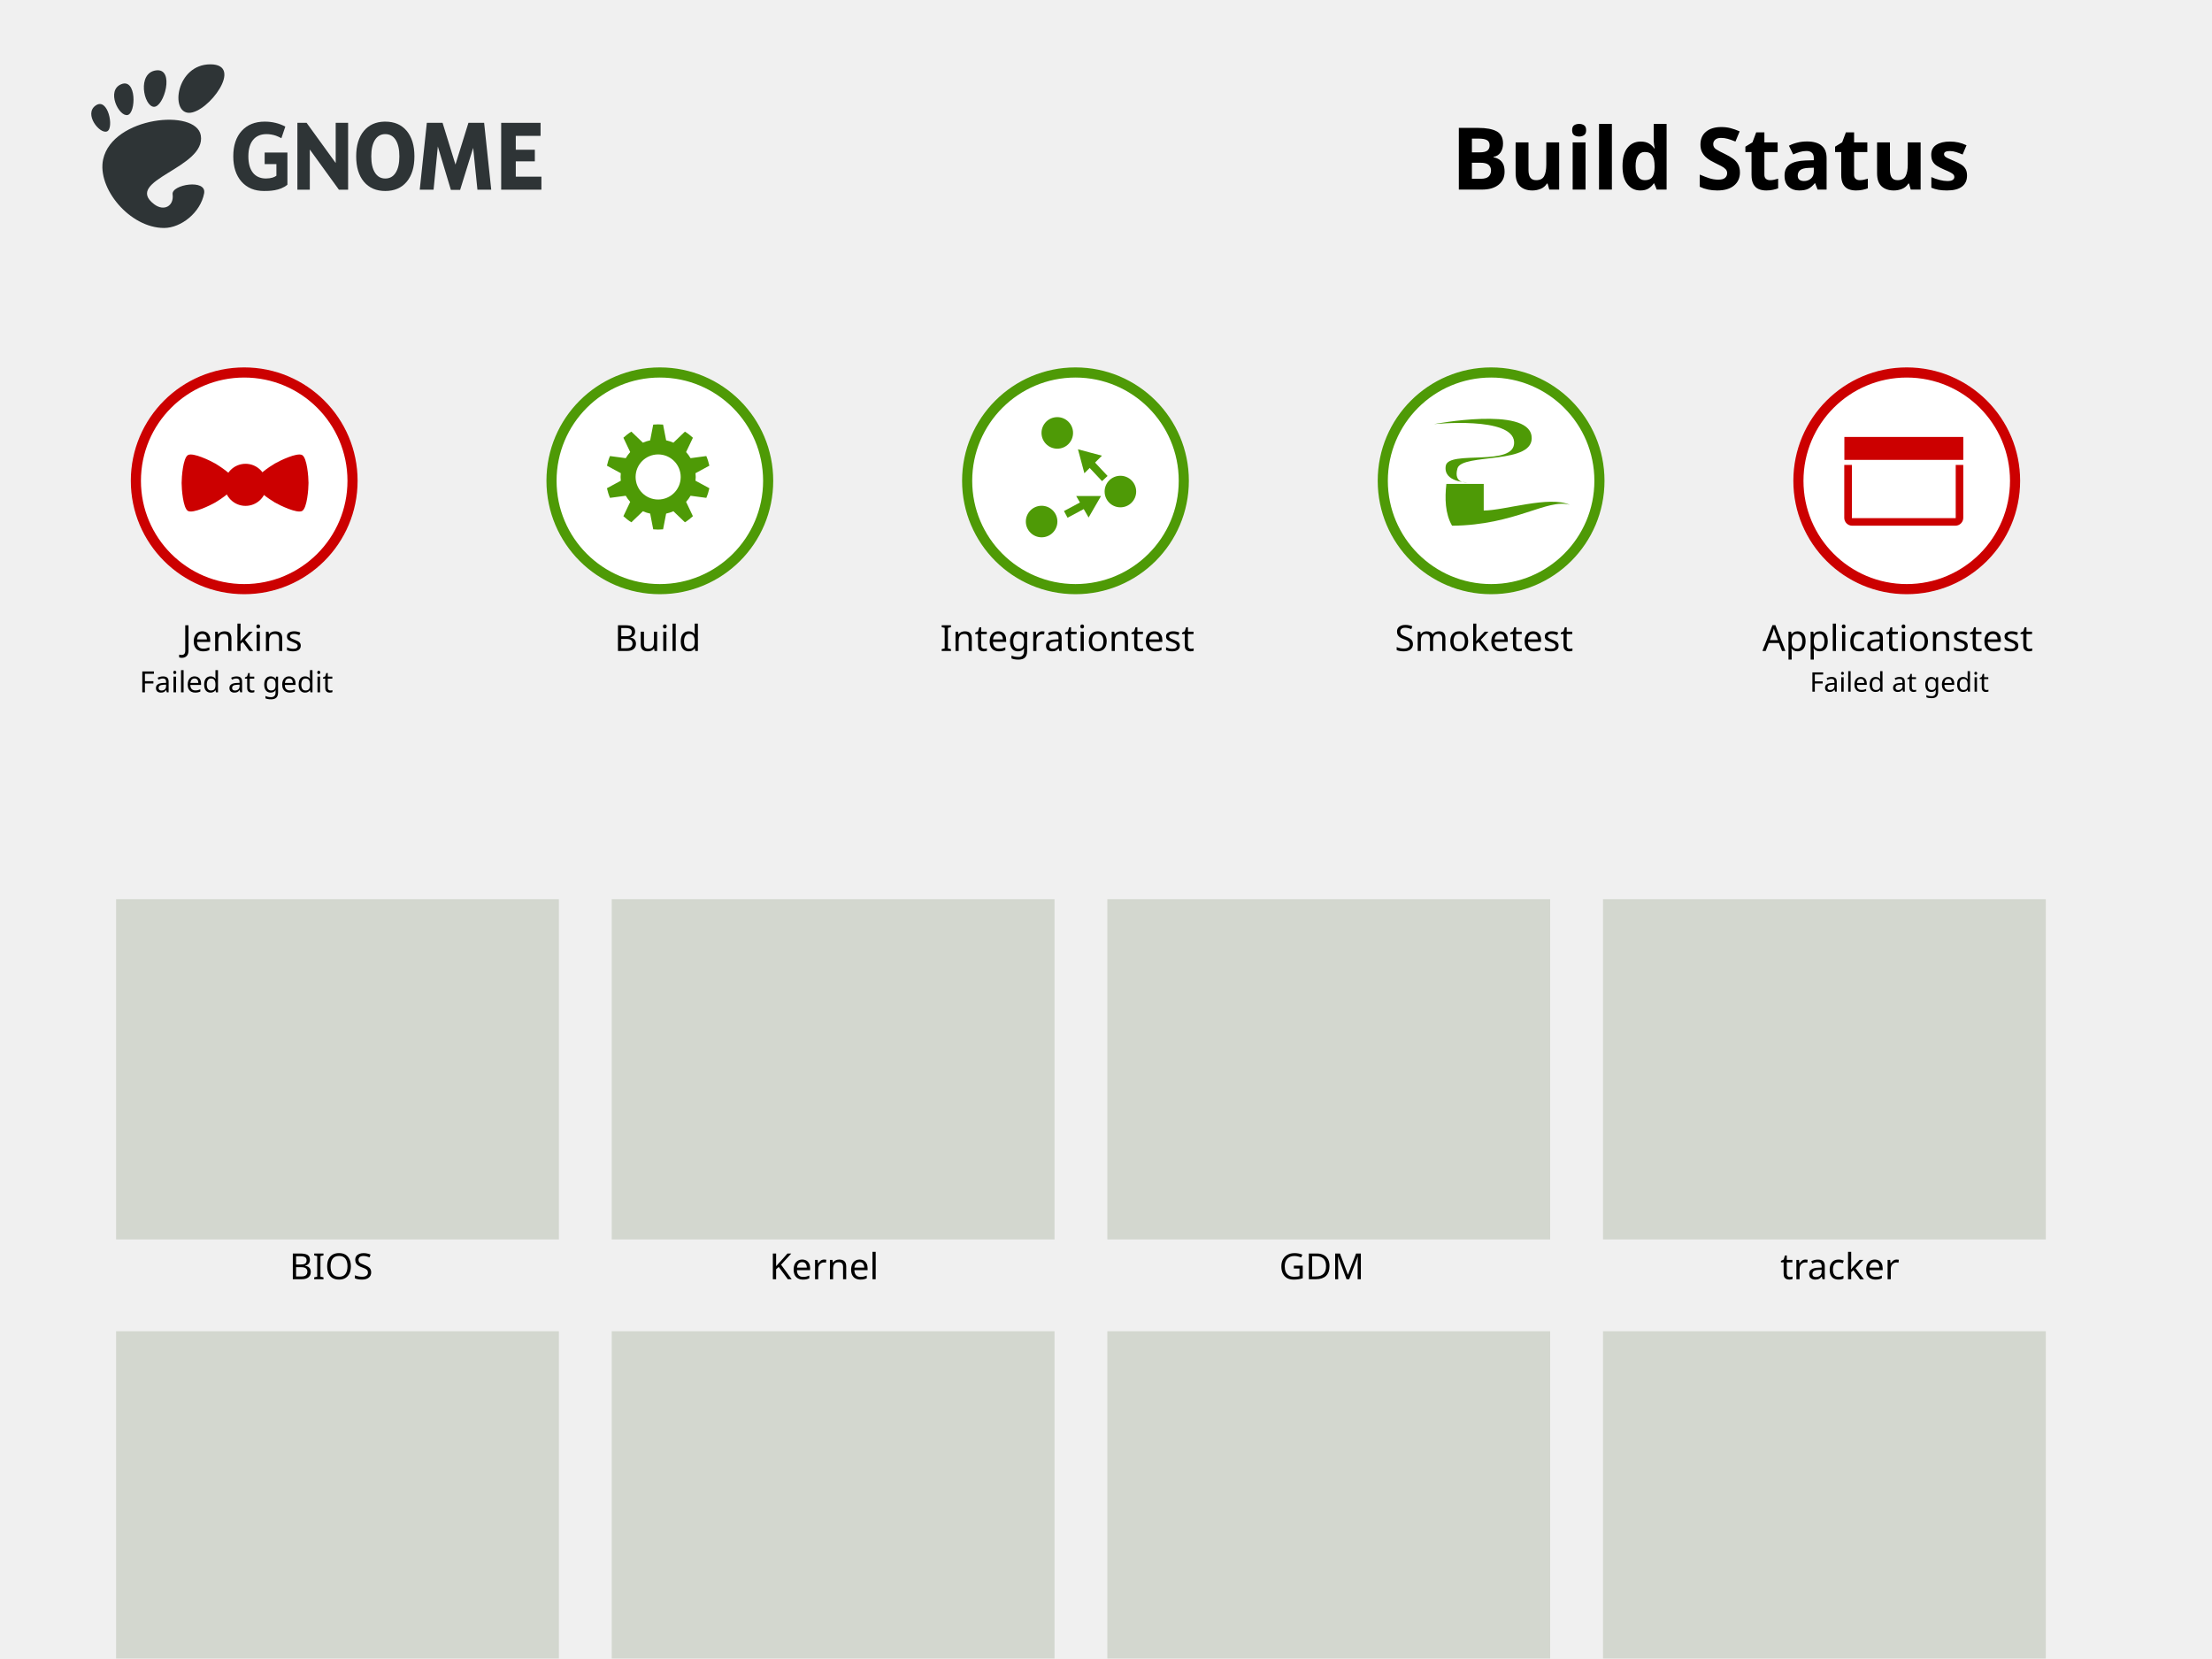
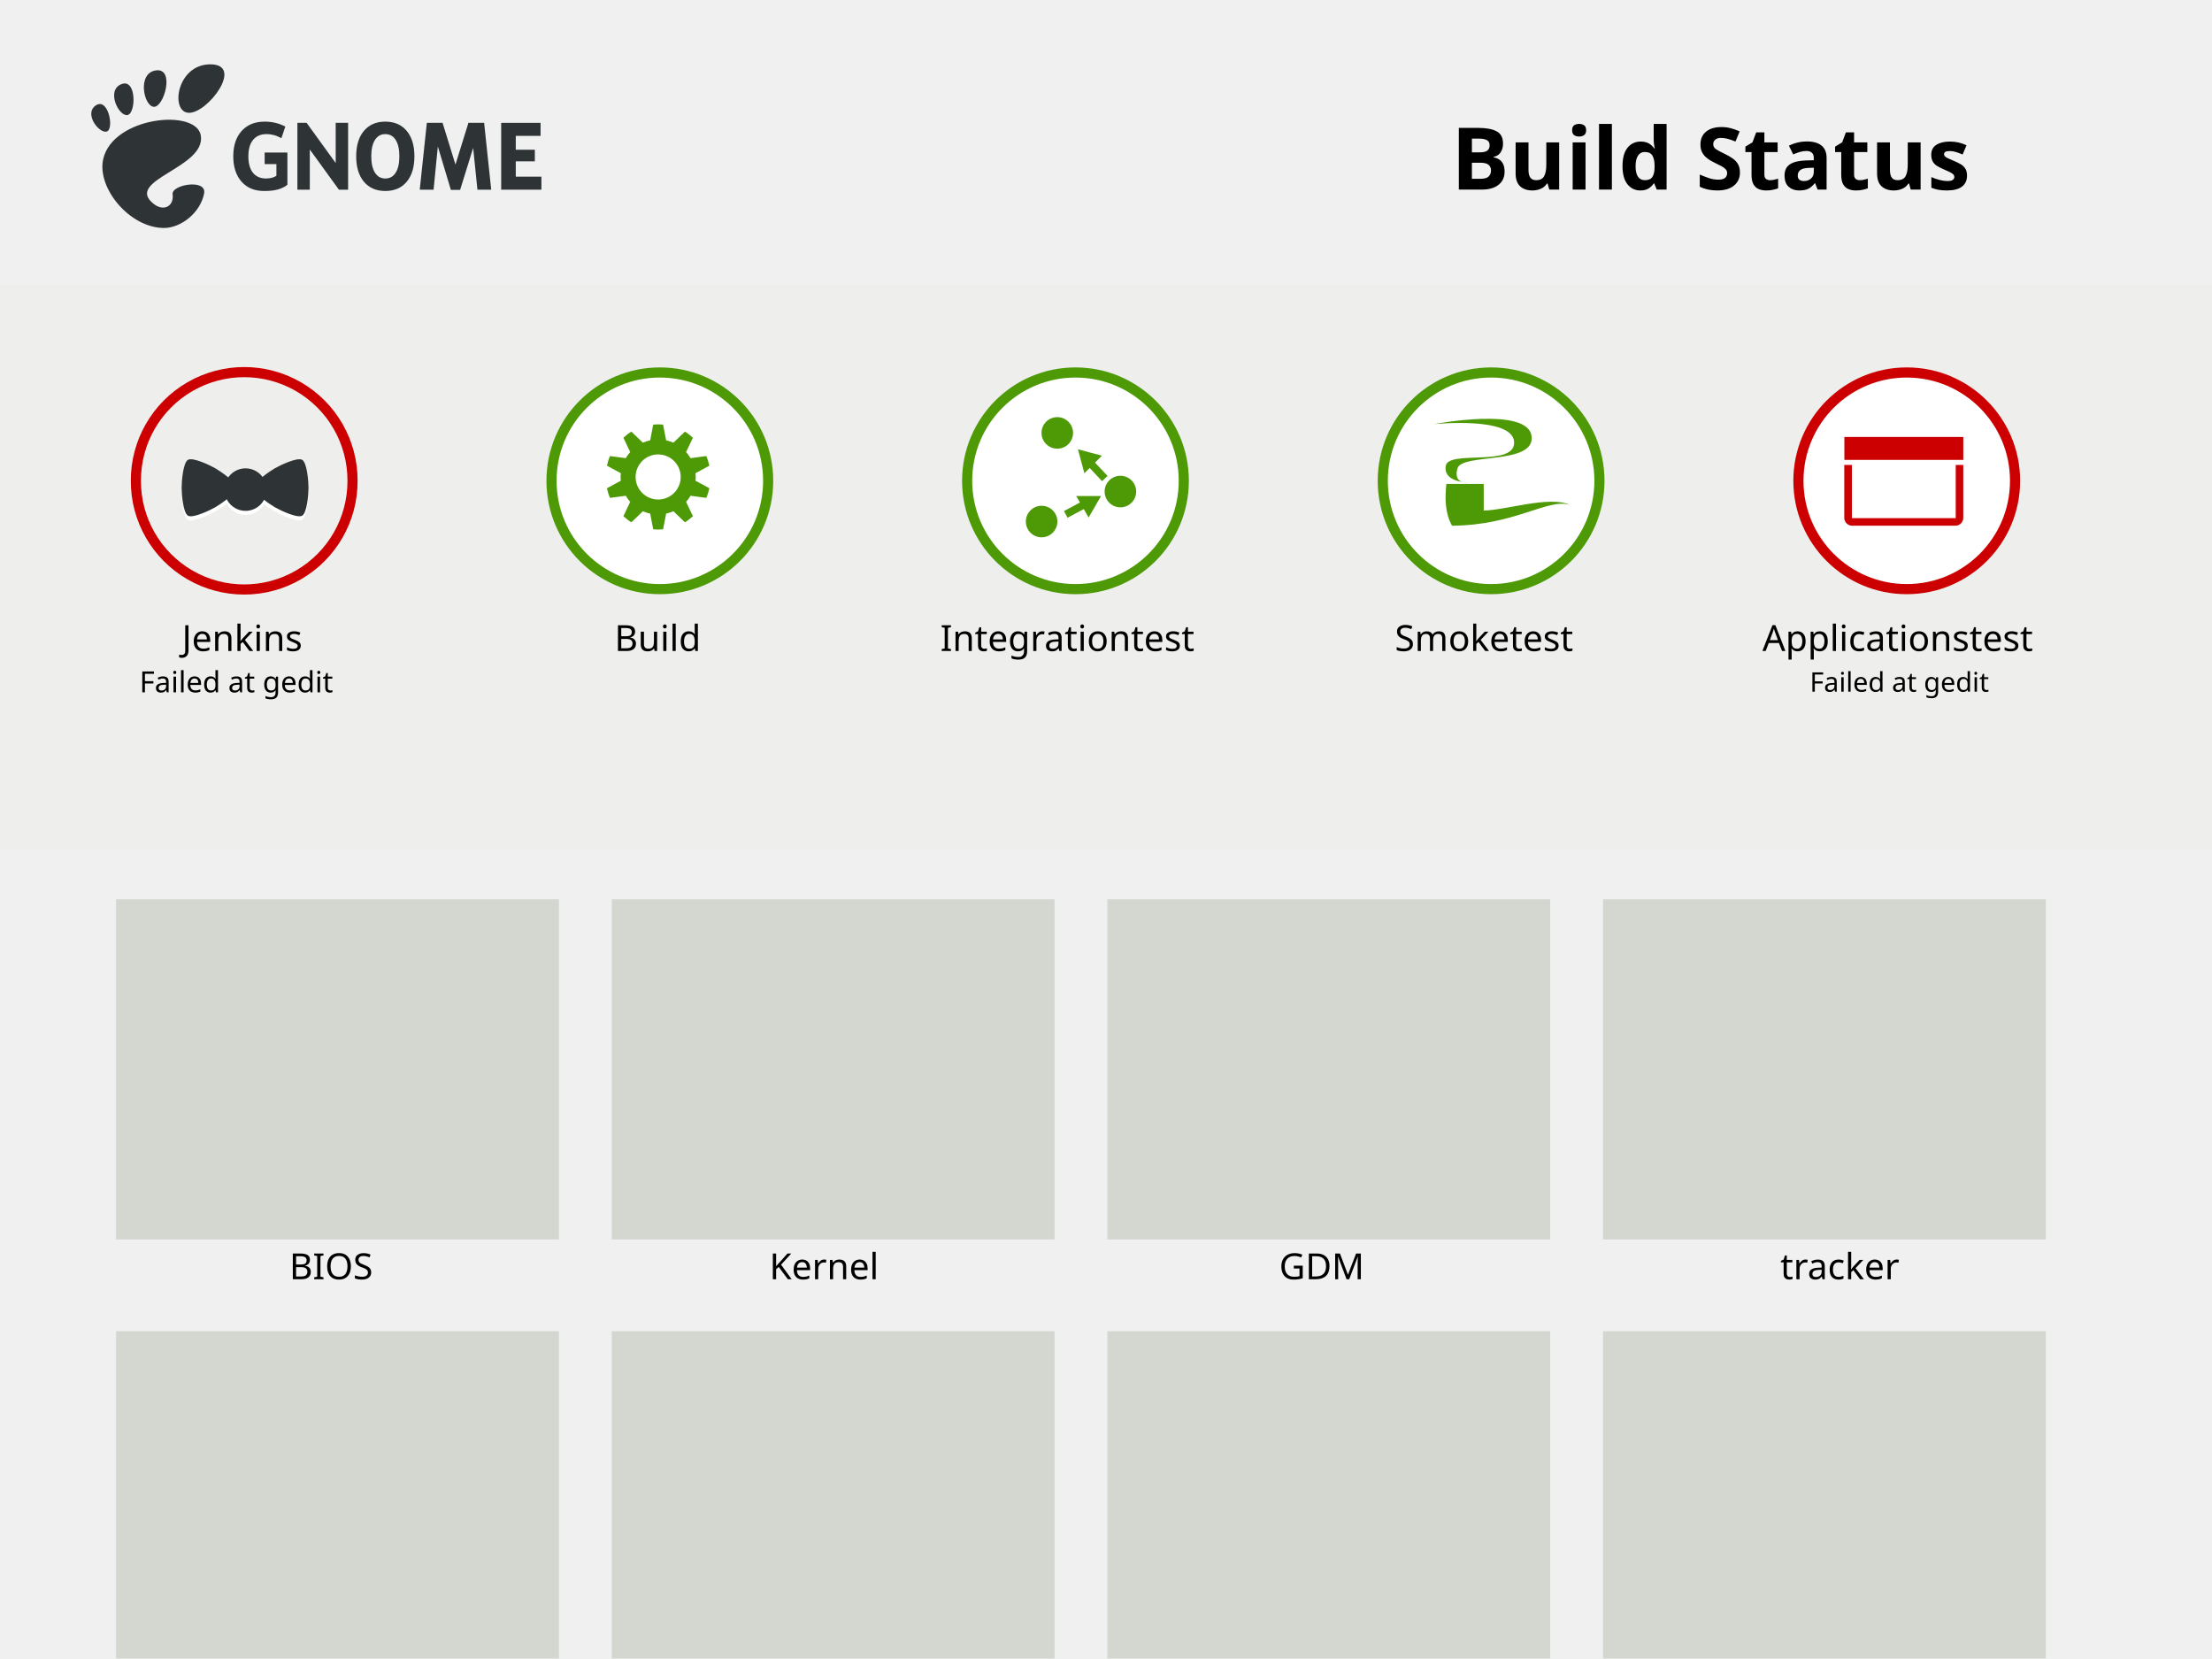
<svg xmlns="http://www.w3.org/2000/svg" width="1024px" height="768px" id="svg14040" version="1.1">
  <defs id="defs14042">
    </defs>
  <g id="layer1">
+     <rect style="color:#000000;fill:#eeeeec;fill-opacity:1;fill-rule:nonzero;stroke:none;stroke-width:4;marker:none;visibility:visible;display:inline;overflow:visible;enable-background:accumulate" id="rect6881" width="1026.719" height="261.63" x="1.9141304e-07" y="131.604" />
    <g id="g19089" transform="matrix(1.484569,0,0,1.484569,-217.6184,-501.1305)" style="fill:#2e3436;fill-opacity:1">
      <g id="g15043" style="fill:#2e3436;fill-opacity:1;fill-rule:nonzero;stroke:none" transform="matrix(0.4314921,0,0,0.4314921,175.0437,357.6187)">
        <g id="g15045" style="fill:#2e3436;fill-opacity:1">
          <path id="path15047" style="fill:#2e3436;fill-opacity:1" d="M 86.068,0 C 61.466,0 56.851,35.041 70.691,35.041 84.529,35.041 110.671,0 86.068,0 z" />
          <path id="path15049" style="fill:#2e3436;fill-opacity:1" d="M 45.217,30.699 C 52.586,31.149 60.671,2.577 46.821,4.374 32.976,6.171 37.845,30.249 45.217,30.699 z" />
          <path id="path15051" style="fill:#2e3436;fill-opacity:1" d="M 11.445,48.453 C 16.686,46.146 12.12,23.581 3.208,29.735 -5.7,35.89 6.204,50.759 11.445,48.453 z" />
          <path id="path15053" style="fill:#2e3436;fill-opacity:1" d="M 26.212,36.642 C 32.451,35.37 32.793,9.778 21.667,14.369 10.539,18.961 19.978,37.916 26.212,36.642 l 0,0 z" />
          <path id="path15055" style="fill:#2e3436;fill-opacity:1" d="m 58.791,93.913 c 1.107,8.454 -6.202,12.629 -13.36,7.179 C 22.644,83.743 83.16,75.088 79.171,51.386 75.86,31.712 15.495,37.769 8.621,68.553 3.968,89.374 27.774,118.26 52.614,118.26 c 12.22,0 26.315,-11.034 28.952,-25.012 C 83.58,82.589 57.867,86.86 58.791,93.913 l 0,0 z" />
        </g>
      </g>
      <path id="path15059-5" style="font-size:148.7px;font-style:normal;font-variant:normal;font-weight:bold;font-stretch:normal;text-align:start;line-height:125%;text-anchor:start;fill:#2e3436;fill-opacity:1;stroke:none;font-family:Bitstream Vera Sans" d="m 266.408,375.488 c -2.674,0.072 -4.785,1.033 -6.338,2.875 -1.607,1.918 -2.415,4.567 -2.415,7.947 0,3.369 0.809,6.011 2.415,7.929 1.615,1.918 3.834,2.875 6.664,2.875 2.836,0 5.061,-0.957 6.669,-2.875 1.607,-1.918 2.41,-4.56 2.41,-7.929 0,-3.38 -0.803,-6.028 -2.41,-7.947 -1.608,-1.918 -3.833,-2.875 -6.669,-2.875 -0.11,0 -0.218,-0.004 -0.326,0 z m 0.198,3.893 c 0.043,-0.002 0.085,0 0.127,0 1.394,0 2.475,0.603 3.24,1.814 0.764,1.21 1.15,2.918 1.15,5.115 0,2.187 -0.386,3.882 -1.15,5.092 -0.764,1.21 -1.846,1.819 -3.24,1.819 -1.387,0 -2.46,-0.609 -3.224,-1.819 -0.764,-1.21 -1.15,-2.905 -1.15,-5.092 0,-2.198 0.386,-3.905 1.15,-5.115 0.741,-1.171 1.771,-1.777 3.097,-1.814 z" />
      <path id="path15061-6" style="font-size:148.7px;font-style:normal;font-variant:normal;font-weight:bold;font-stretch:normal;text-align:start;line-height:125%;text-anchor:start;fill:#2e3436;fill-opacity:1;stroke:none;font-family:Bitstream Vera Sans" d="m 236.209,395.159 c -2.355,1.978 -5.859,1.955 -7.318,1.955 -2.939,0 -5.268,-0.968 -6.986,-2.904 -1.718,-1.946 -2.576,-4.581 -2.576,-7.904 0,-3.36 0.874,-6.004 2.624,-7.931 1.75,-1.927 4.146,-2.889 7.187,-2.889 1.173,0 2.297,0.131 3.369,0.391 1.079,0.26 2.097,0.648 3.049,1.159 l -1.224,3.62 c -0.536,-0.294 -1.148,-0.582 -1.718,-0.786 -0.97,-0.326 -1.943,-0.488 -2.92,-0.488 -1.814,0 -3.212,0.6 -4.197,1.8 -0.977,1.193 -1.465,2.9 -1.465,5.124 0,2.206 0.472,3.91 1.417,5.11 0.947,1.201 2.368,1.801 4.031,1.801 1.692,0 2.739,-0.425 3.296,-0.874 l 0,-3.608 -3.663,0 0,-3.601 7.094,0" />
      <path id="path15063-5" style="font-size:148.7px;font-style:normal;font-variant:normal;font-weight:bold;font-stretch:normal;text-align:start;line-height:125%;text-anchor:start;fill:#2e3436;fill-opacity:1;stroke:none;font-family:Bitstream Vera Sans" d="m 239.32,375.863 2.872,0 9.074,12.528 0,-12.528 3.872,0 0,20.846 -2.872,0 -9.072,-12.528 0,12.528 -3.873,0 0,-20.846" />
      <path id="path15065-9" style="font-size:148.7px;font-style:normal;font-variant:normal;font-weight:bold;font-stretch:normal;text-align:start;line-height:125%;text-anchor:start;fill:#2e3436;fill-opacity:1;stroke:none;font-family:Bitstream Vera Sans" d="m 278.801,375.863 5.791,0 4.02,13.014 4.043,-13.014 4.896,0 2.212,20.846 -4.303,0 -1.327,-13.035 -4.066,13.097 -2.886,0 -4.066,-13.54 -1.327,13.478 -4.314,0 2.212,-20.846" />
      <path id="path15067-9" style="font-size:148.7px;font-style:normal;font-variant:normal;font-weight:bold;font-stretch:normal;text-align:start;line-height:125%;text-anchor:start;fill:#2e3436;fill-opacity:1;stroke:none;font-family:Bitstream Vera Sans" d="m 302.869,375.863 12.282,0 0,4.063 -7.731,0 0,4.324 5.944,0 0,3.62 -5.944,0 0,4.776 7.991,0 0,4.063 -12.542,0 0,-20.846" />
    </g>
    <g id="g19571" transform="translate(-34.00714,-141.4214)">
      <g transform="matrix(1.172238,0,0,1.172238,-36.4306,161.7743)" id="g19364">
        <path style="color:#000000;fill:#ffffff;fill-opacity:1;fill-rule:nonzero;stroke:#4e9a06;stroke-width:8.165;stroke-linecap:round;stroke-linejoin:round;stroke-miterlimit:4;stroke-opacity:1;stroke-dasharray:none;stroke-dashoffset:0;marker:none;visibility:visible;display:inline;overflow:visible;enable-background:accumulate" id="path14048-8-9-1-2" d="m 267.993,172.263 c 0,48.23 -39.098,87.328 -87.328,87.328 -48.23,0 -87.328,-39.098 -87.328,-87.328 0,-48.23 39.098,-87.328 87.328,-87.328 48.23,0 87.328,39.098 87.328,87.328 z" transform="matrix(0.4898786,0,0,0.4898786,232.1615,88.12482)" />
        <g style="display:inline" id="g4757" transform="matrix(2.96875,0,0,2.96875,-1015.938,-1046.187)">
          <rect style="color:#bebebe;fill:none;stroke:none;stroke-width:2;marker:none;visibility:visible;display:inline;overflow:visible;enable-background:accumulate" id="rect35549-4" width="16" height="16" x="442" y="402" />
          <path style="color:#000000;fill:#4e9a06;fill-opacity:1;fill-rule:nonzero;stroke:none;marker:none;visibility:visible;display:inline;overflow:visible;enable-background:accumulate" d="m 450,403 c -0.221,0 -0.441,0.011 -0.656,0.031 l -0.406,2.094 c -0.334,0.073 -0.663,0.176 -0.969,0.312 l -1.531,-1.469 c -0.389,0.23 -0.727,0.514 -1.062,0.812 l 0.906,1.906 c -0.222,0.249 -0.424,0.522 -0.594,0.812 l -2.094,-0.281 c -0.178,0.409 -0.309,0.836 -0.406,1.281 l 1.844,1 c -0.017,0.168 -0.031,0.327 -0.031,0.5 0,0.173 0.014,0.332 0.031,0.5 l -1.844,1 c 0.098,0.445 0.229,0.872 0.406,1.281 l 2.094,-0.281 c 0.17,0.29 0.371,0.564 0.594,0.812 l -0.906,1.906 c 0.336,0.298 0.674,0.582 1.062,0.812 l 1.531,-1.469 c 0.306,0.137 0.634,0.239 0.969,0.312 l 0.406,2.094 c 0.215,0.02 0.436,0.031 0.656,0.031 0.221,0 0.441,-0.011 0.656,-0.031 l 0.406,-2.094 c 0.334,-0.073 0.663,-0.176 0.969,-0.312 l 1.531,1.469 c 0.389,-0.23 0.727,-0.514 1.062,-0.812 l -0.906,-1.906 c 0.222,-0.249 0.424,-0.522 0.594,-0.812 l 2.094,0.281 c 0.178,-0.409 0.309,-0.836 0.406,-1.281 l -1.844,-1 c 0.017,-0.168 0.031,-0.327 0.031,-0.5 0,-0.173 -0.014,-0.332 -0.031,-0.5 l 1.844,-1 c -0.098,-0.445 -0.229,-0.872 -0.406,-1.281 l -2.094,0.281 c -0.17,-0.29 -0.371,-0.564 -0.594,-0.812 l 0.906,-1.906 c -0.336,-0.298 -0.674,-0.582 -1.062,-0.812 l -1.531,1.469 c -0.306,-0.137 -0.634,-0.239 -0.969,-0.312 l -0.406,-2.094 C 450.441,403.011 450.221,403 450,403 z m 0,4 c 1.657,0 3,1.343 3,3 0,1.657 -1.343,3 -3,3 -1.657,0 -3,-1.343 -3,-3 0,-1.657 1.343,-3 3,-3 z" id="path35543-6-4" />
        </g>
      </g>
      <text id="text19406-8" y="442.777" x="318.481" style="font-size:16.674px;font-style:normal;font-weight:normal;line-height:125%;letter-spacing:0px;word-spacing:0px;fill:#000000;fill-opacity:1;stroke:none;font-family:Sans" xml:space="preserve">
        <tspan y="442.777" x="318.481" id="tspan19408-4">Build</tspan>
      </text>
    </g>
    <g id="g19590" transform="translate(-14.13202,-141.4214)">
      <g transform="translate(-10.16577,0)" id="g19580">
        <path style="color:#000000;fill:#ffffff;fill-opacity:1;fill-rule:nonzero;stroke:#4e9a06;stroke-width:8.165;stroke-linecap:round;stroke-linejoin:round;stroke-miterlimit:4;stroke-opacity:1;stroke-dasharray:none;stroke-dashoffset:0;marker:none;visibility:visible;display:inline;overflow:visible;enable-background:accumulate" id="path14048-8-9" d="m 267.993,172.263 c 0,48.23 -39.098,87.328 -87.328,87.328 -48.23,0 -87.328,-39.098 -87.328,-87.328 0,-48.23 39.098,-87.328 87.328,-87.328 48.23,0 87.328,39.098 87.328,87.328 z" transform="matrix(0.5742542,0,0,0.5742542,418.4177,265.0775)" />
        <path style="color:#000000;fill:#4e9a06;fill-opacity:1;fill-rule:nonzero;stroke:none;stroke-width:4;marker:none;visibility:visible;display:inline;overflow:visible;enable-background:accumulate" id="path14643" d="m 399.162,175.975 c 0,1.562 -1.266,2.828 -2.828,2.828 -1.562,0 -2.828,-1.266 -2.828,-2.828 0,-1.562 1.266,-2.828 2.828,-2.828 1.562,0 2.828,1.266 2.828,2.828 z" transform="matrix(2.582047,0,0,2.582047,-516.8612,-71.51798)" />
        <path style="color:#000000;fill:#4e9a06;fill-opacity:1;fill-rule:nonzero;stroke:none;stroke-width:4;marker:none;visibility:visible;display:inline;overflow:visible;enable-background:accumulate" id="path14643-7" d="m 399.162,175.975 c 0,1.562 -1.266,2.828 -2.828,2.828 -1.562,0 -2.828,-1.266 -2.828,-2.828 0,-1.562 1.266,-2.828 2.828,-2.828 1.562,0 2.828,1.266 2.828,2.828 z" transform="matrix(2.582047,0,0,2.582047,-480.3896,-85.40201)" />
        <path style="color:#000000;fill:#4e9a06;fill-opacity:1;fill-rule:nonzero;stroke:none;stroke-width:4;marker:none;visibility:visible;display:inline;overflow:visible;enable-background:accumulate" id="path14643-7-3" d="m 399.162,175.975 c 0,1.562 -1.266,2.828 -2.828,2.828 -1.562,0 -2.828,-1.266 -2.828,-2.828 0,-1.562 1.266,-2.828 2.828,-2.828 1.562,0 2.828,1.266 2.828,2.828 z" transform="matrix(2.582047,0,0,2.582047,-509.6083,-112.5484)" />
        <path style="font-size:medium;font-style:normal;font-variant:normal;font-weight:normal;font-stretch:normal;text-indent:0;text-align:start;text-decoration:none;line-height:normal;letter-spacing:normal;word-spacing:normal;text-transform:none;direction:ltr;block-progression:tb;writing-mode:lr-tb;text-anchor:start;baseline-shift:baseline;color:#000000;fill:#4e9a06;fill-opacity:1;stroke:none;stroke-width:3.517;marker:none;visibility:visible;display:inline;overflow:visible;enable-background:accumulate;font-family:Sans;-inkscape-font-specification:Sans" d="M 528.469,371.781 516.844,378 518.5,381.094 530.125,374.875 528.469,371.781 z" id="path14695" />
        <path style="color:#000000;fill:#4e9a06;fill-opacity:1;fill-rule:nonzero;stroke:none;stroke-width:4;marker:none;visibility:visible;display:inline;overflow:visible;enable-background:accumulate" id="path14699" d="m 422.85,177.392 -2.451,-4.245 -2.451,-4.245 4.901,0 4.901,0 -2.451,4.245 z" transform="matrix(1.172238,0,0,1.172238,32.56825,173.0502)" />
        <path style="font-size:medium;font-style:normal;font-variant:normal;font-weight:normal;font-stretch:normal;text-indent:0;text-align:start;text-decoration:none;line-height:normal;letter-spacing:normal;word-spacing:normal;text-transform:none;direction:ltr;block-progression:tb;writing-mode:lr-tb;text-anchor:start;baseline-shift:baseline;color:#000000;fill:#4e9a06;fill-opacity:1;stroke:none;stroke-width:3.517;marker:none;visibility:visible;display:inline;overflow:visible;enable-background:accumulate;font-family:Sans;-inkscape-font-specification:Sans" d="m 528.031,352.156 -2.562,2.406 9,9.594 2.562,-2.406 -9,-9.594 z" id="path14695-3" />
        <path style="color:#000000;fill:#4e9a06;fill-opacity:1;fill-rule:nonzero;stroke:none;stroke-width:4;marker:none;visibility:visible;display:inline;overflow:visible;enable-background:accumulate" id="path14699-9" d="m 422.85,177.392 -2.451,-4.245 -2.451,-4.245 4.901,0 4.901,0 -2.451,4.245 z" transform="matrix(-0.3033975,-1.132295,1.132295,-0.3033975,461.8486,884.9931)" />
      </g>
      <text id="text19406-8-6" y="442.777" x="449.396" style="font-size:16.674px;font-style:normal;font-weight:normal;line-height:125%;letter-spacing:0px;word-spacing:0px;fill:#000000;fill-opacity:1;stroke:none;font-family:Sans" xml:space="preserve">
        <tspan y="442.777" x="449.396" id="tspan19408-4-5">Integrationtest</tspan>
      </text>
    </g>
    <g id="g19603" transform="translate(178.2771,-141.4214)">
      <g transform="matrix(1.172238,0,0,1.172238,-192.1231,162.0673)" id="g19380">
        <path style="color:#000000;fill:#ffffff;fill-opacity:1;fill-rule:nonzero;stroke:#4e9a06;stroke-width:8.165;stroke-linecap:round;stroke-linejoin:round;stroke-miterlimit:4;stroke-opacity:1;stroke-dasharray:none;stroke-dashoffset:0;marker:none;visibility:visible;display:inline;overflow:visible;enable-background:accumulate" id="path14048-8" d="m 267.993,172.263 c 0,48.23 -39.098,87.328 -87.328,87.328 -48.23,0 -87.328,-39.098 -87.328,-87.328 0,-48.23 39.098,-87.328 87.328,-87.328 48.23,0 87.328,39.098 87.328,87.328 z" transform="matrix(0.4898786,0,0,0.4898786,512.1615,87.87482)" />
        <path style="fill:#4e9a06;fill-opacity:1;stroke:none" d="m 585.25,190 c 25.054,-0.196 37.63,-10.909 46.5,-8.25 -7.999,-3.731 -25.847,2.25 -34,2.25 l 0,-10.5 -14.75,0 c -0.641,5.655 -0.515,11.711 2.25,16.5 z" id="path14611" />
        <path style="fill:#4e9a06;fill-opacity:1;stroke:none" d="m 591.25,172.875 c 0,0 -9.526,-0.027 -8.5,-6.5 1.026,-6.473 27.612,0.65 27,-9.5 -0.612,-10.15 -31.625,-7 -31.625,-7 0,0 36.767,-7.036 38.5,4.625 1.733,11.661 -27.523,6.663 -29.25,12.875 -1.727,6.212 3.875,5.5 3.875,5.5 z" id="path14613" />
      </g>
      <text id="text19406-8-6-1" y="442.777" x="467.446" style="font-size:16.674px;font-style:normal;font-weight:normal;line-height:125%;letter-spacing:0px;word-spacing:0px;fill:#000000;fill-opacity:1;stroke:none;font-family:Sans" xml:space="preserve">
        <tspan y="442.777" x="467.446" id="tspan19408-4-5-1">Smoketest</tspan>
      </text>
    </g>
    <g id="g19616" transform="translate(370.6863,-141.4214)">
      <g transform="translate(-436.953,0)" id="g19611">
        <path style="color:#000000;fill:#ffffff;fill-opacity:1;fill-rule:nonzero;stroke:#cc0000;stroke-width:8.165;stroke-linecap:round;stroke-linejoin:round;stroke-miterlimit:4;stroke-opacity:1;stroke-dasharray:none;stroke-dashoffset:0;marker:none;visibility:visible;display:inline;overflow:visible;enable-background:accumulate" id="path14048-8-9-1" d="m 267.993,172.263 c 0,48.23 -39.098,87.328 -87.328,87.328 -48.23,0 -87.328,-39.098 -87.328,-87.328 0,-48.23 39.098,-87.328 87.328,-87.328 48.23,0 87.328,39.098 87.328,87.328 z" transform="matrix(0.5742542,0,0,0.5742542,845.2049,265.0775)" />
        <path id="rect14740-0" d="m 920.031,356.656 0,24.5 c 0,1.982 1.643,3.625 3.625,3.625 l 47.844,0 c 1.982,0 3.625,-1.643 3.625,-3.625 l 0,-24.5 -3.5,0 0,24.5 c 0,0.095 -0.03,0.125 -0.125,0.125 l -47.844,0 c -0.095,0 -0.094,-0.03 -0.094,-0.125 l 0,-24.5 z" style="font-size:medium;font-style:normal;font-variant:normal;font-weight:normal;font-stretch:normal;text-indent:0;text-align:start;text-decoration:none;line-height:normal;letter-spacing:normal;word-spacing:normal;text-transform:none;direction:ltr;block-progression:tb;writing-mode:lr-tb;text-anchor:start;baseline-shift:baseline;color:#000000;fill:#cc0000;fill-opacity:1;stroke:none;stroke-width:3;marker:none;visibility:visible;display:inline;overflow:visible;enable-background:accumulate;font-family:Sans;-inkscape-font-specification:Sans" />
        <rect style="color:#000000;fill:#cc0000;fill-opacity:1;fill-rule:nonzero;stroke:none;stroke-width:3;marker:none;visibility:visible;display:inline;overflow:visible;enable-background:accumulate" id="rect14740" width="55.055" height="10.615" x="920.079" y="343.699" />
      </g>
      <text id="text19406-8-6-1-9" y="442.777" x="445.183" style="font-size:16.674px;font-style:normal;font-weight:normal;line-height:125%;letter-spacing:0px;word-spacing:0px;fill:#000000;fill-opacity:1;stroke:none;font-family:Sans" xml:space="preserve">
        <tspan y="442.777" x="445.183" id="tspan19408-4-5-1-7">Applicationstest</tspan>
      </text>
      <text id="text19406-8-6-1-9-7" y="461.631" x="467.105" style="font-size:12.517px;font-style:normal;font-weight:normal;line-height:125%;letter-spacing:0px;word-spacing:0px;fill:#000000;fill-opacity:1;stroke:none;font-family:Sans" xml:space="preserve">
        <tspan y="461.631" x="467.105" id="tspan19408-4-5-1-7-8">Failed at gedit</tspan>
      </text>
    </g>
    <g id="g19560" transform="translate(2.686291,-141.4214)">
-       <g transform="matrix(1.172238,0,0,1.172238,-101.4199,162.0673)" id="g19358">
-         <path style="color:#000000;fill:#ffffff;fill-opacity:1;fill-rule:nonzero;stroke:#cc0000;stroke-width:8.165;stroke-linecap:round;stroke-linejoin:round;stroke-miterlimit:4;stroke-opacity:1;stroke-dasharray:none;stroke-dashoffset:0;marker:none;visibility:visible;display:inline;overflow:visible;enable-background:accumulate" id="path14048" d="m 267.993,172.263 c 0,48.23 -39.098,87.328 -87.328,87.328 -48.23,0 -87.328,-39.098 -87.328,-87.328 0,-48.23 39.098,-87.328 87.328,-87.328 48.23,0 87.328,39.098 87.328,87.328 z" transform="matrix(0.4898786,0,0,0.4898786,92.16149,87.87482)" />
-         <path style="color:#000000;fill:#cc0000;fill-opacity:1;fill-rule:nonzero;stroke:none;stroke-width:4;marker:none;visibility:visible;display:inline;overflow:visible;enable-background:accumulate" id="path14558" d="m 187.383,173.854 c 0,4.589 -3.72,8.309 -8.309,8.309 -4.589,0 -8.309,-3.72 -8.309,-8.309 0,-4.589 3.72,-8.309 8.309,-8.309 4.589,0 8.309,3.72 8.309,8.309 z" transform="translate(2.12132,0)" />
-         <path style="color:#000000;fill:#cc0000;fill-opacity:1;fill-rule:nonzero;stroke:none;stroke-width:4;marker:none;visibility:visible;display:inline;overflow:visible;enable-background:accumulate" id="path14564" d="m 123.98,132.315 c -0.943,0.544 -4.256,-1.066 -5.199,-1.611 -0.943,-0.544 -3.994,-2.609 -3.994,-3.697 0,-1.089 3.052,-3.153 3.994,-3.697 0.943,-0.544 4.256,-2.155 5.199,-1.611 0.943,0.544 1.205,4.219 1.205,5.308 0,1.089 -0.262,4.763 -1.205,5.308 z" transform="matrix(2.078157,0,0,2.078157,-54.09346,-90.80928)" />
-         <path style="color:#000000;fill:#cc0000;fill-opacity:1;fill-rule:nonzero;stroke:none;stroke-width:4;marker:none;visibility:visible;display:inline;overflow:visible;enable-background:accumulate" id="path14564-6" d="m 123.98,132.315 c -0.943,0.544 -4.256,-1.066 -5.199,-1.611 -0.943,-0.544 -3.994,-2.609 -3.994,-3.697 0,-1.089 3.052,-3.153 3.994,-3.697 0.943,-0.544 4.256,-2.155 5.199,-1.611 0.943,0.544 1.205,4.219 1.205,5.308 0,1.089 -0.262,4.763 -1.205,5.308 z" transform="matrix(-2.078157,0,0,2.078157,416.1037,-90.80928)" />
-       </g>
+       <path transform="matrix(1.172238,0,0,1.172238,-98.93321,166.1923)" d="m 187.383,173.854 a 8.309,8.309 0 1 1 -16.617,0 8.309,8.309 0 1 1 16.617,0 z" id="path14558-7" style="color:#000000;fill:#ffffff;fill-opacity:1;fill-rule:nonzero;stroke:none;stroke-width:4;marker:none;visibility:visible;display:inline;overflow:visible;enable-background:accumulate" />
+       <path transform="matrix(2.436094,0,0,2.436094,-164.8303,59.74226)" d="m 123.98,132.315 c -0.943,0.544 -4.256,-1.066 -5.199,-1.611 -0.943,-0.544 -3.994,-2.609 -3.994,-3.697 0,-1.089 3.052,-3.153 3.994,-3.697 0.943,-0.544 4.256,-2.155 5.199,-1.611 0.943,0.544 1.205,4.219 1.205,5.308 0,1.089 -0.262,4.763 -1.205,5.308 z" id="path14564-4" style="color:#000000;fill:#ffffff;fill-opacity:1;fill-rule:nonzero;stroke:none;stroke-width:4;marker:none;visibility:visible;display:inline;overflow:visible;enable-background:accumulate" />
+       <path transform="matrix(0.5742542,0,0,0.5742542,6.615275,265.0775)" d="m 267.993,172.263 a 87.328,87.328 0 1 1 -174.655,0 87.328,87.328 0 1 1 174.655,0 z" id="path14048" style="color:#000000;fill:none;fill-opacity:1;fill-rule:nonzero;stroke:#cc0000;stroke-width:8.165;stroke-linecap:round;stroke-linejoin:round;stroke-miterlimit:4;stroke-opacity:1;stroke-dasharray:none;stroke-dashoffset:0;marker:none;visibility:visible;display:inline;overflow:visible;enable-background:accumulate" />
+       <path transform="matrix(-2.436094,0,0,2.436094,386.3525,59.74225)" d="m 123.98,132.315 c -0.943,0.544 -4.256,-1.066 -5.199,-1.611 -0.943,-0.544 -3.994,-2.609 -3.994,-3.697 0,-1.089 3.052,-3.153 3.994,-3.697 0.943,-0.544 4.256,-2.155 5.199,-1.611 0.943,0.544 1.205,4.219 1.205,5.308 0,1.089 -0.262,4.763 -1.205,5.308 z" id="path14564-6-4" style="color:#000000;fill:#ffffff;fill-opacity:1;fill-rule:nonzero;stroke:none;stroke-width:4;marker:none;visibility:visible;display:inline;overflow:visible;enable-background:accumulate" />
+       <path transform="matrix(1.172238,0,0,1.172238,-98.93322,164.2688)" d="m 187.383,173.854 a 8.309,8.309 0 1 1 -16.617,0 8.309,8.309 0 1 1 16.617,0 z" id="path14558" style="color:#000000;fill:#2e3436;fill-opacity:1;fill-rule:nonzero;stroke:none;stroke-width:4;marker:none;visibility:visible;display:inline;overflow:visible;enable-background:accumulate" />
+       <path transform="matrix(2.436094,0,0,2.436094,-164.8303,57.81874)" d="m 123.98,132.315 c -0.943,0.544 -4.256,-1.066 -5.199,-1.611 -0.943,-0.544 -3.994,-2.609 -3.994,-3.697 0,-1.089 3.052,-3.153 3.994,-3.697 0.943,-0.544 4.256,-2.155 5.199,-1.611 0.943,0.544 1.205,4.219 1.205,5.308 0,1.089 -0.262,4.763 -1.205,5.308 z" id="path14564" style="color:#000000;fill:#2e3436;fill-opacity:1;fill-rule:nonzero;stroke:none;stroke-width:4;marker:none;visibility:visible;display:inline;overflow:visible;enable-background:accumulate" />
+       <path transform="matrix(-2.436094,0,0,2.436094,386.3525,57.81873)" d="m 123.98,132.315 c -0.943,0.544 -4.256,-1.066 -5.199,-1.611 -0.943,-0.544 -3.994,-2.609 -3.994,-3.697 0,-1.089 3.052,-3.153 3.994,-3.697 0.943,-0.544 4.256,-2.155 5.199,-1.611 0.943,0.544 1.205,4.219 1.205,5.308 0,1.089 -0.262,4.763 -1.205,5.308 z" id="path14564-6" style="color:#000000;fill:#2e3436;fill-opacity:1;fill-rule:nonzero;stroke:none;stroke-width:4;marker:none;visibility:visible;display:inline;overflow:visible;enable-background:accumulate" />
      <text id="text19406" y="442.777" x="81.539" style="font-size:16.674px;font-style:normal;font-weight:normal;line-height:125%;letter-spacing:0px;word-spacing:0px;fill:#000000;fill-opacity:1;stroke:none;font-family:Sans" xml:space="preserve">
        <tspan y="442.777" x="81.539" id="tspan19408">Jenkins</tspan>
      </text>
      <text id="text19406-8-6-1-9-7-9" y="461.908" x="61.87" style="font-size:13.52px;font-style:normal;font-weight:normal;line-height:125%;letter-spacing:0px;word-spacing:0px;fill:#000000;fill-opacity:1;stroke:none;font-family:Sans" xml:space="preserve">
        <tspan y="461.908" x="61.87" id="tspan19408-4-5-1-7-8-0">Failed at gedit</tspan>
      </text>
    </g>
    <text xml:space="preserve" style="font-size:40px;font-style:normal;font-weight:normal;line-height:125%;letter-spacing:0px;word-spacing:0px;fill:#000000;fill-opacity:1;stroke:none;font-family:Sans" x="671.751" y="87.763" id="text19626">
      <tspan id="tspan19628" x="671.751" y="87.763" style="font-weight:bold;-inkscape-font-specification:Sans Bold">Build Status</tspan>
    </text>
    <rect style="color:#000000;fill:#d3d7cf;fill-opacity:1;fill-rule:nonzero;stroke:none;stroke-width:3;marker:none;visibility:visible;display:inline;overflow:visible;enable-background:accumulate" id="rect19630" width="204.99" height="157.511" x="53.74" y="416.263" rx="0" ry="0" />
    <rect style="color:#000000;fill:#d3d7cf;fill-opacity:1;fill-rule:nonzero;stroke:none;stroke-width:3;marker:none;visibility:visible;display:inline;overflow:visible;enable-background:accumulate" id="rect19630-2" width="204.99" height="157.511" x="283.184" y="416.263" rx="0" ry="0" />
    <rect style="color:#000000;fill:#d3d7cf;fill-opacity:1;fill-rule:nonzero;stroke:none;stroke-width:3;marker:none;visibility:visible;display:inline;overflow:visible;enable-background:accumulate" id="rect19630-2-5" width="204.99" height="157.511" x="512.628" y="416.263" rx="0" ry="0" />
    <rect style="color:#000000;fill:#d3d7cf;fill-opacity:1;fill-rule:nonzero;stroke:none;stroke-width:3;marker:none;visibility:visible;display:inline;overflow:visible;enable-background:accumulate" id="rect19630-2-5-8" width="204.99" height="157.511" x="742.072" y="416.263" rx="0" ry="0" />
    <rect style="color:#000000;fill:#d3d7cf;fill-opacity:1;fill-rule:nonzero;stroke:none;stroke-width:3;marker:none;visibility:visible;display:inline;overflow:visible;enable-background:accumulate" id="rect19630-1" width="204.99" height="151.511" x="53.74" y="616.263" rx="0" ry="0" />
    <rect style="color:#000000;fill:#d3d7cf;fill-opacity:1;fill-rule:nonzero;stroke:none;stroke-width:3;marker:none;visibility:visible;display:inline;overflow:visible;enable-background:accumulate" id="rect19630-2-6" width="204.99" height="151.511" x="283.184" y="616.263" rx="0" ry="0" />
    <rect style="color:#000000;fill:#d3d7cf;fill-opacity:1;fill-rule:nonzero;stroke:none;stroke-width:3;marker:none;visibility:visible;display:inline;overflow:visible;enable-background:accumulate" id="rect19630-2-5-3" width="204.99" height="151.511" x="512.628" y="616.263" rx="0" ry="0" />
    <rect style="color:#000000;fill:#d3d7cf;fill-opacity:1;fill-rule:nonzero;stroke:none;stroke-width:3;marker:none;visibility:visible;display:inline;overflow:visible;enable-background:accumulate" id="rect19630-2-5-8-2" width="204.99" height="151.511" x="742.072" y="616.263" rx="0" ry="0" />
    <text xml:space="preserve" style="font-size:16.674px;font-style:normal;font-weight:normal;line-height:125%;letter-spacing:0px;word-spacing:0px;fill:#000000;fill-opacity:1;stroke:none;font-family:Sans" x="133.944" y="592.188" id="text19406-8-6-1-9-7-9-9">
      <tspan id="tspan19408-4-5-1-7-8-0-2" x="133.944" y="592.188">BIOS</tspan>
    </text>
    <text xml:space="preserve" style="font-size:16.674px;font-style:normal;font-weight:normal;line-height:125%;letter-spacing:0px;word-spacing:0px;fill:#000000;fill-opacity:1;stroke:none;font-family:Sans" x="356.166" y="592.188" id="text19406-8-6-1-9-7-9-9-6">
      <tspan id="tspan19408-4-5-1-7-8-0-2-5" x="356.166" y="592.188">Kernel</tspan>
    </text>
    <text xml:space="preserve" style="font-size:16.674px;font-style:normal;font-weight:normal;line-height:125%;letter-spacing:0px;word-spacing:0px;fill:#000000;fill-opacity:1;stroke:none;font-family:Sans" x="592.166" y="592.188" id="text19406-8-6-1-9-7-9-9-6-5">
      <tspan id="tspan19408-4-5-1-7-8-0-2-5-9" x="592.166" y="592.188">GDM</tspan>
    </text>
    <text xml:space="preserve" style="font-size:16.674px;font-style:normal;font-weight:normal;line-height:125%;letter-spacing:0px;word-spacing:0px;fill:#000000;fill-opacity:1;stroke:none;font-family:Sans" x="824.166" y="592.188" id="text19406-8-6-1-9-7-9-9-6-5-4">
      <tspan id="tspan19408-4-5-1-7-8-0-2-5-9-3" x="824.166" y="592.188">tracker</tspan>
    </text>
  </g>
</svg>
